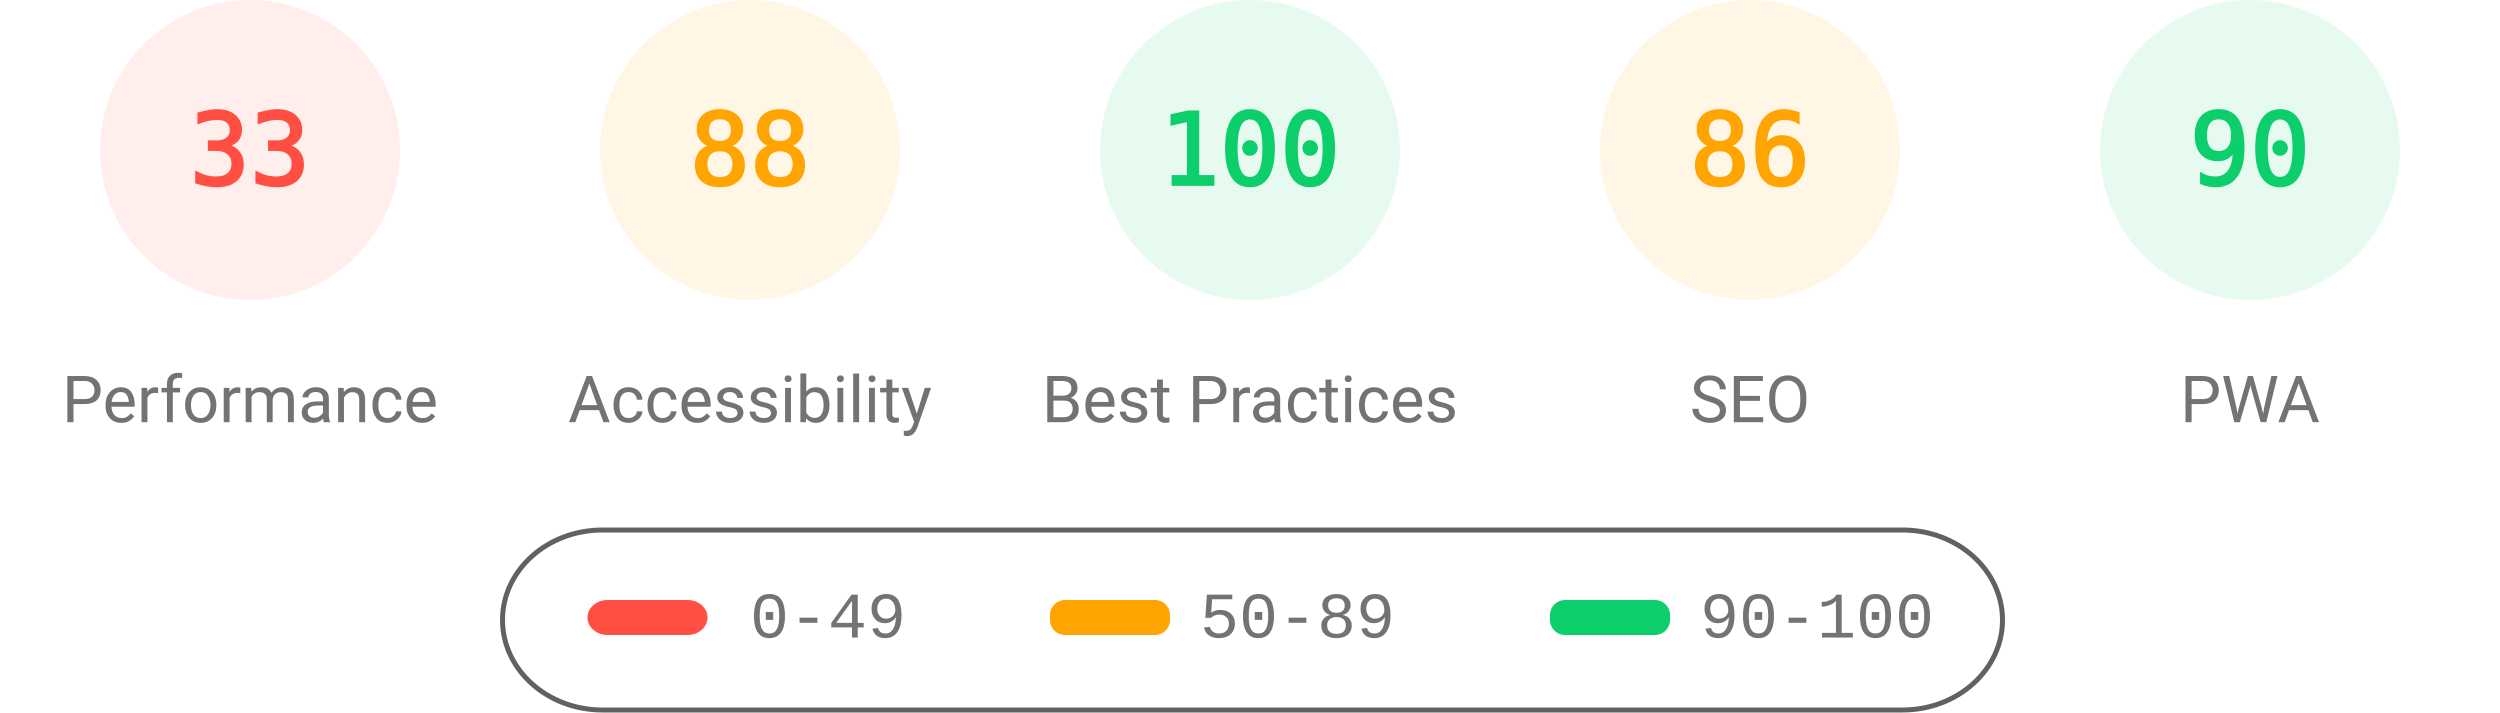
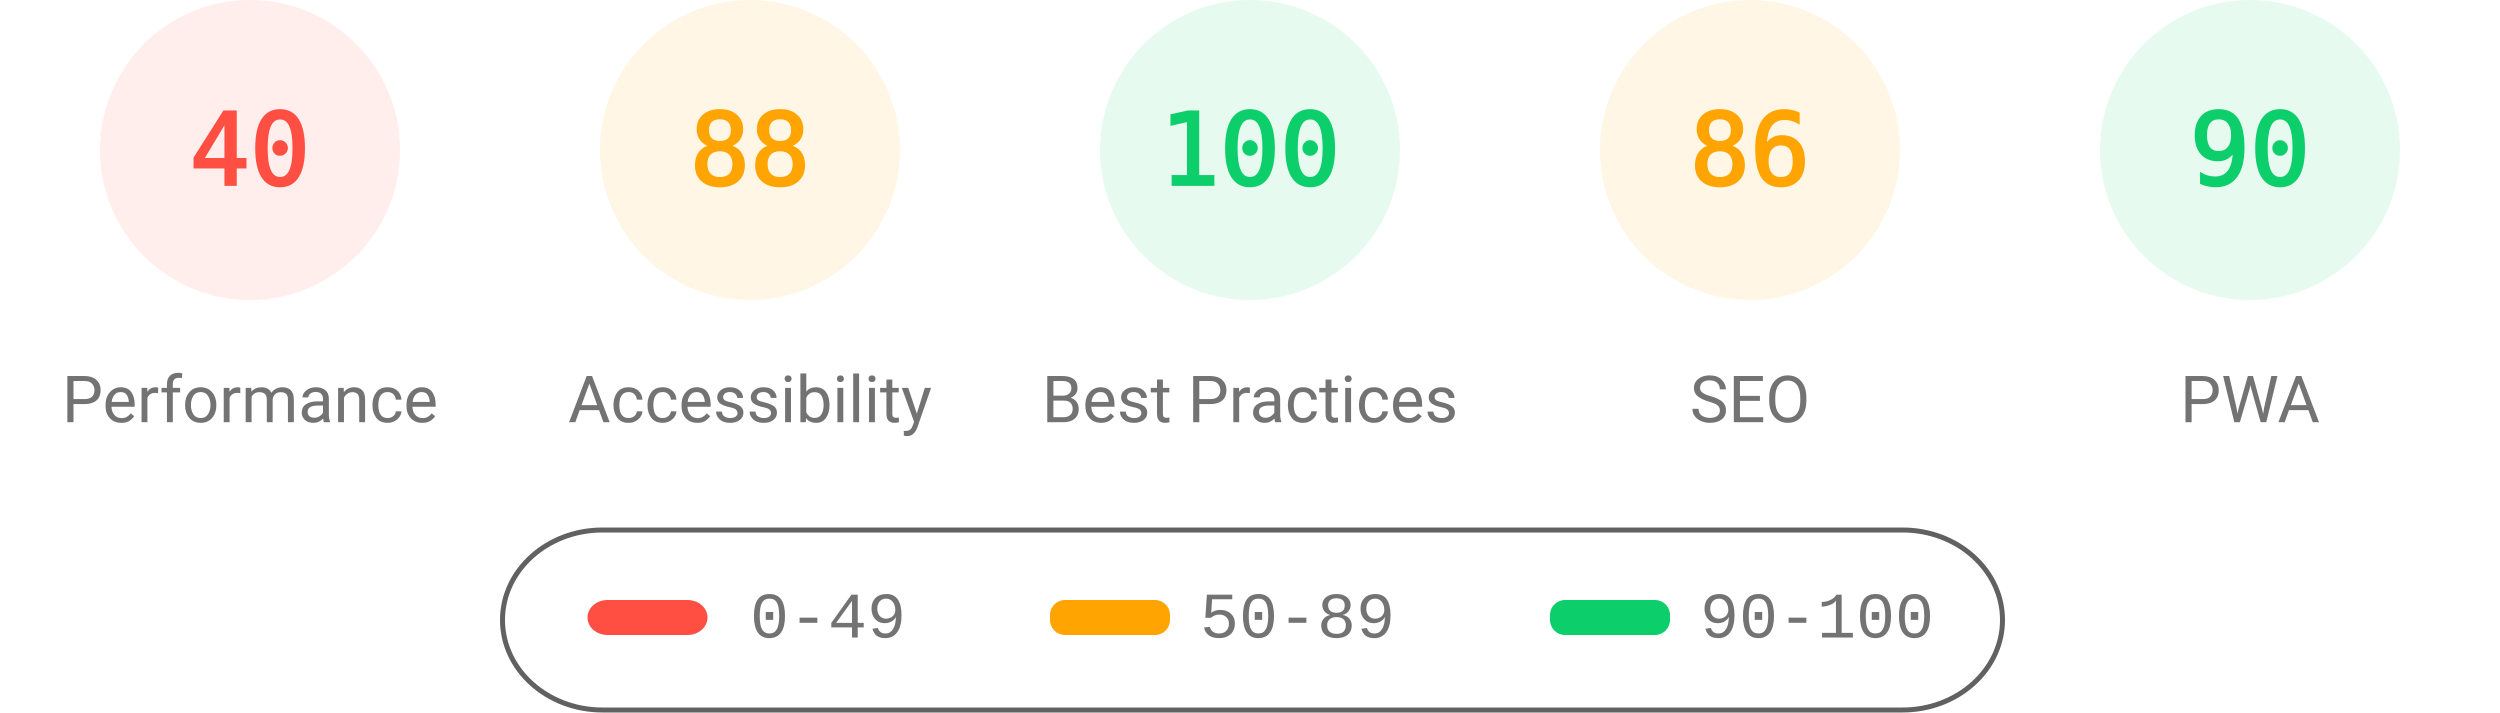
<svg xmlns="http://www.w3.org/2000/svg" fill="none" width="1000" height="285">
  <style>.gauge-base{opacity:.1}.gauge-arc{fill:none;animation-delay:250ms;stroke-linecap:round;transform:rotate(-90deg);transform-origin:100px 60px;animation:load-gauge 1s ease forwards}.guage-text{font-size:40px;font-family:monospace;text-align:center}.guage-red{color:#ff4e42;fill:#ff4e42;stroke:#ff4e42}.guage-orange{color:#ffa400;fill:#ffa400;stroke:#ffa400}.guage-green{color:#0cce6b;fill:#0cce6b;stroke:#0cce6b}.guage-undefined{color:#5c5c5c;fill:#5c5c5c;stroke:#5c5c5c}.guage-title{color:#737373;fill:#737373;stroke:none;font-size:26px;line-height:26px;font-family:Roboto,Halvetica,Arial,sans-serif}@keyframes load-gauge{from{stroke-dasharray:0 352.858}}</style>
  <svg class="guage-div guage-perf guage-red" viewBox="0 0 200 200" width="200" height="200">
    <circle class="gauge-base" r="56" cx="100" cy="60" stroke-width="8" />
-     <circle class="gauge-arc guage-arc-1" r="56" cx="100" cy="60" stroke-width="8" style="stroke-dasharray:116.113,351.858" />
-     <text class="guage-text" x="100" y="60" alignment-baseline="central" dominant-baseline="central" text-anchor="middle">33</text>
+     <circle class="gauge-arc guage-arc-1" r="56" cx="100" cy="60" stroke-width="8" style="stroke-dasharray:140.743,351.858" />
+     <text class="guage-text" x="100" y="60" alignment-baseline="central" dominant-baseline="central" text-anchor="middle">40</text>
    <text class="guage-title" x="100" y="160" alignment-baseline="central" dominant-baseline="central" text-anchor="middle">Performance</text>
  </svg>
  <svg class="guage-div guage-acc guage-orange" viewBox="0 0 200 200" width="200" height="200" x="200">
    <circle class="gauge-base" r="56" cx="100" cy="60" stroke-width="8" />
    <circle class="gauge-arc guage-arc-2" r="56" cx="100" cy="60" stroke-width="8" style="stroke-dasharray:309.635,351.858" />
    <text class="guage-text" x="100" y="60" alignment-baseline="central" dominant-baseline="central" text-anchor="middle">88</text>
    <text class="guage-title" x="100" y="160" alignment-baseline="central" dominant-baseline="central" text-anchor="middle">Accessibility</text>
  </svg>
  <svg class="guage-div guage-best guage-green" viewBox="0 0 200 200" width="200" height="200" x="400">
    <circle class="gauge-base" r="56" cx="100" cy="60" stroke-width="8" />
    <circle class="gauge-arc guage-arc-3" r="56" cx="100" cy="60" stroke-width="8" style="stroke-dasharray:351.858,351.858" />
    <text class="guage-text" x="100" y="60" alignment-baseline="central" dominant-baseline="central" text-anchor="middle">100</text>
    <text class="guage-title" x="100" y="160" alignment-baseline="central" dominant-baseline="central" text-anchor="middle">Best Practices</text>
  </svg>
  <svg class="guage-div guage-seo guage-orange" viewBox="0 0 200 200" width="200" height="200" x="600">
    <circle class="gauge-base" r="56" cx="100" cy="60" stroke-width="8" />
    <circle class="gauge-arc guage-arc-4" r="56" cx="100" cy="60" stroke-width="8" style="stroke-dasharray:302.598,351.858" />
    <text class="guage-text" x="100" y="60" alignment-baseline="central" dominant-baseline="central" text-anchor="middle">86</text>
    <text class="guage-title" x="100" y="160" alignment-baseline="central" dominant-baseline="central" text-anchor="middle">SEO</text>
  </svg>
  <svg class="guage-div guage-pwa guage-green" viewBox="0 0 200 200" width="200" height="200" x="800">
    <circle class="gauge-base" r="56" cx="100" cy="60" stroke-width="8" />
    <circle class="gauge-arc guage-arc-4" r="56" cx="100" cy="60" stroke-width="8" style="stroke-dasharray:316.672,351.858" />
    <text class="guage-text" x="100" y="60" alignment-baseline="central" dominant-baseline="central" text-anchor="middle">90</text>
    <text class="guage-title" x="100" y="160" alignment-baseline="central" dominant-baseline="central" text-anchor="middle">PWA</text>
  </svg>
  <svg width="604" height="76" x="200" y="210">
    <path fill="none" id="canvas_background" d="M-1-1h604v80H-1z" />
    <rect fill-opacity="0" stroke="#616161" stroke-width="2" rx="40" id="svg_2" height="72" width="600" y="2" x="1" fill="#000" />
    <rect stroke="#000" rx="8" id="svg_3" height="14" width="48" y="30" x="35" stroke-opacity="null" stroke-width="0" fill="#ff4e42" />
    <rect stroke="#000" rx="6" id="svg_4" height="14" width="48" y="30" x="220" stroke-opacity="null" stroke-width="0" fill="#ffa400" />
    <rect stroke="#000" rx="6" id="svg_5" height="14" width="48" y="30" x="420" stroke-opacity="null" stroke-width="0" fill="#0cce6b" />
    <text xml:space="preserve" text-anchor="start" font-family="'Courier New', Courier, monospace" font-size="26" id="svg_6" y="45" x="100" stroke-opacity="null" stroke-width="0" stroke="#000" fill="#737373">0-49</text>
    <text xml:space="preserve" text-anchor="start" font-family="'Courier New', Courier, monospace" font-size="26" id="svg_7" y="45" x="280" stroke-opacity="null" stroke-width="0" stroke="#000" fill="#737373">50-89</text>
    <text xml:space="preserve" text-anchor="start" font-family="'Courier New', Courier, monospace" font-size="26" id="svg_8" y="45" x="480" stroke-opacity="null" stroke-width="0" stroke="#000" fill="#737373">90-100</text>
  </svg>
</svg>
